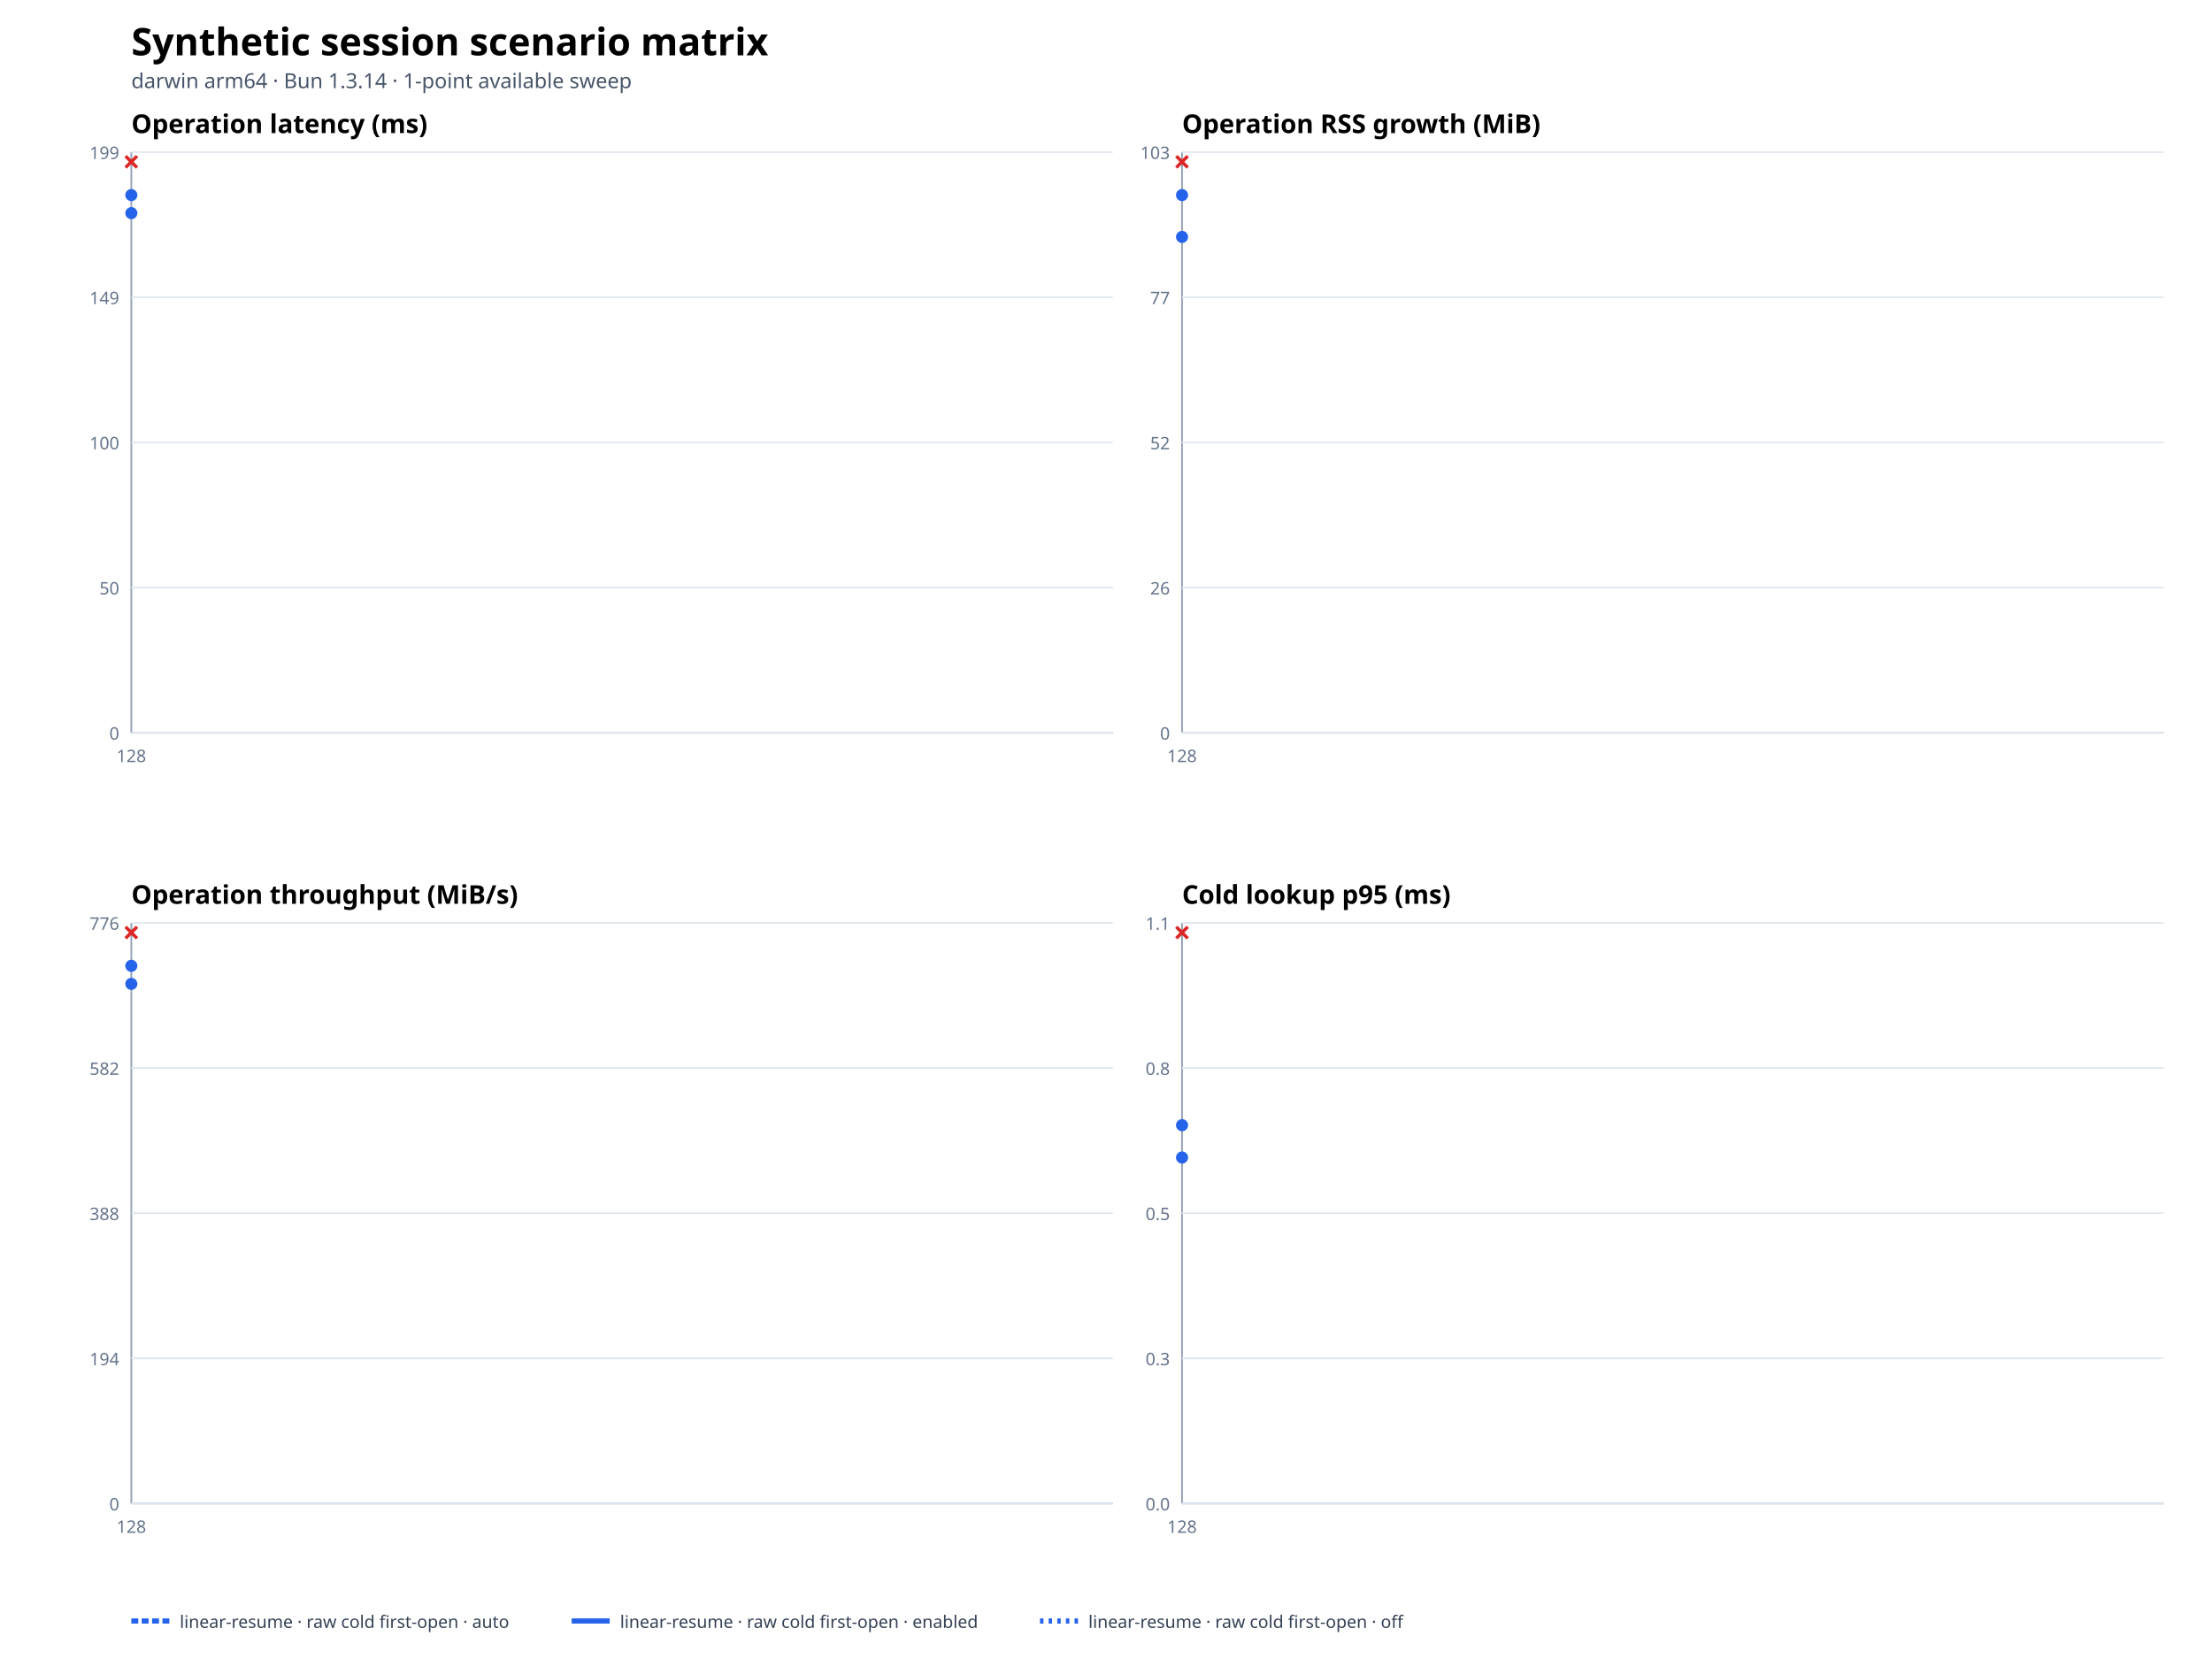
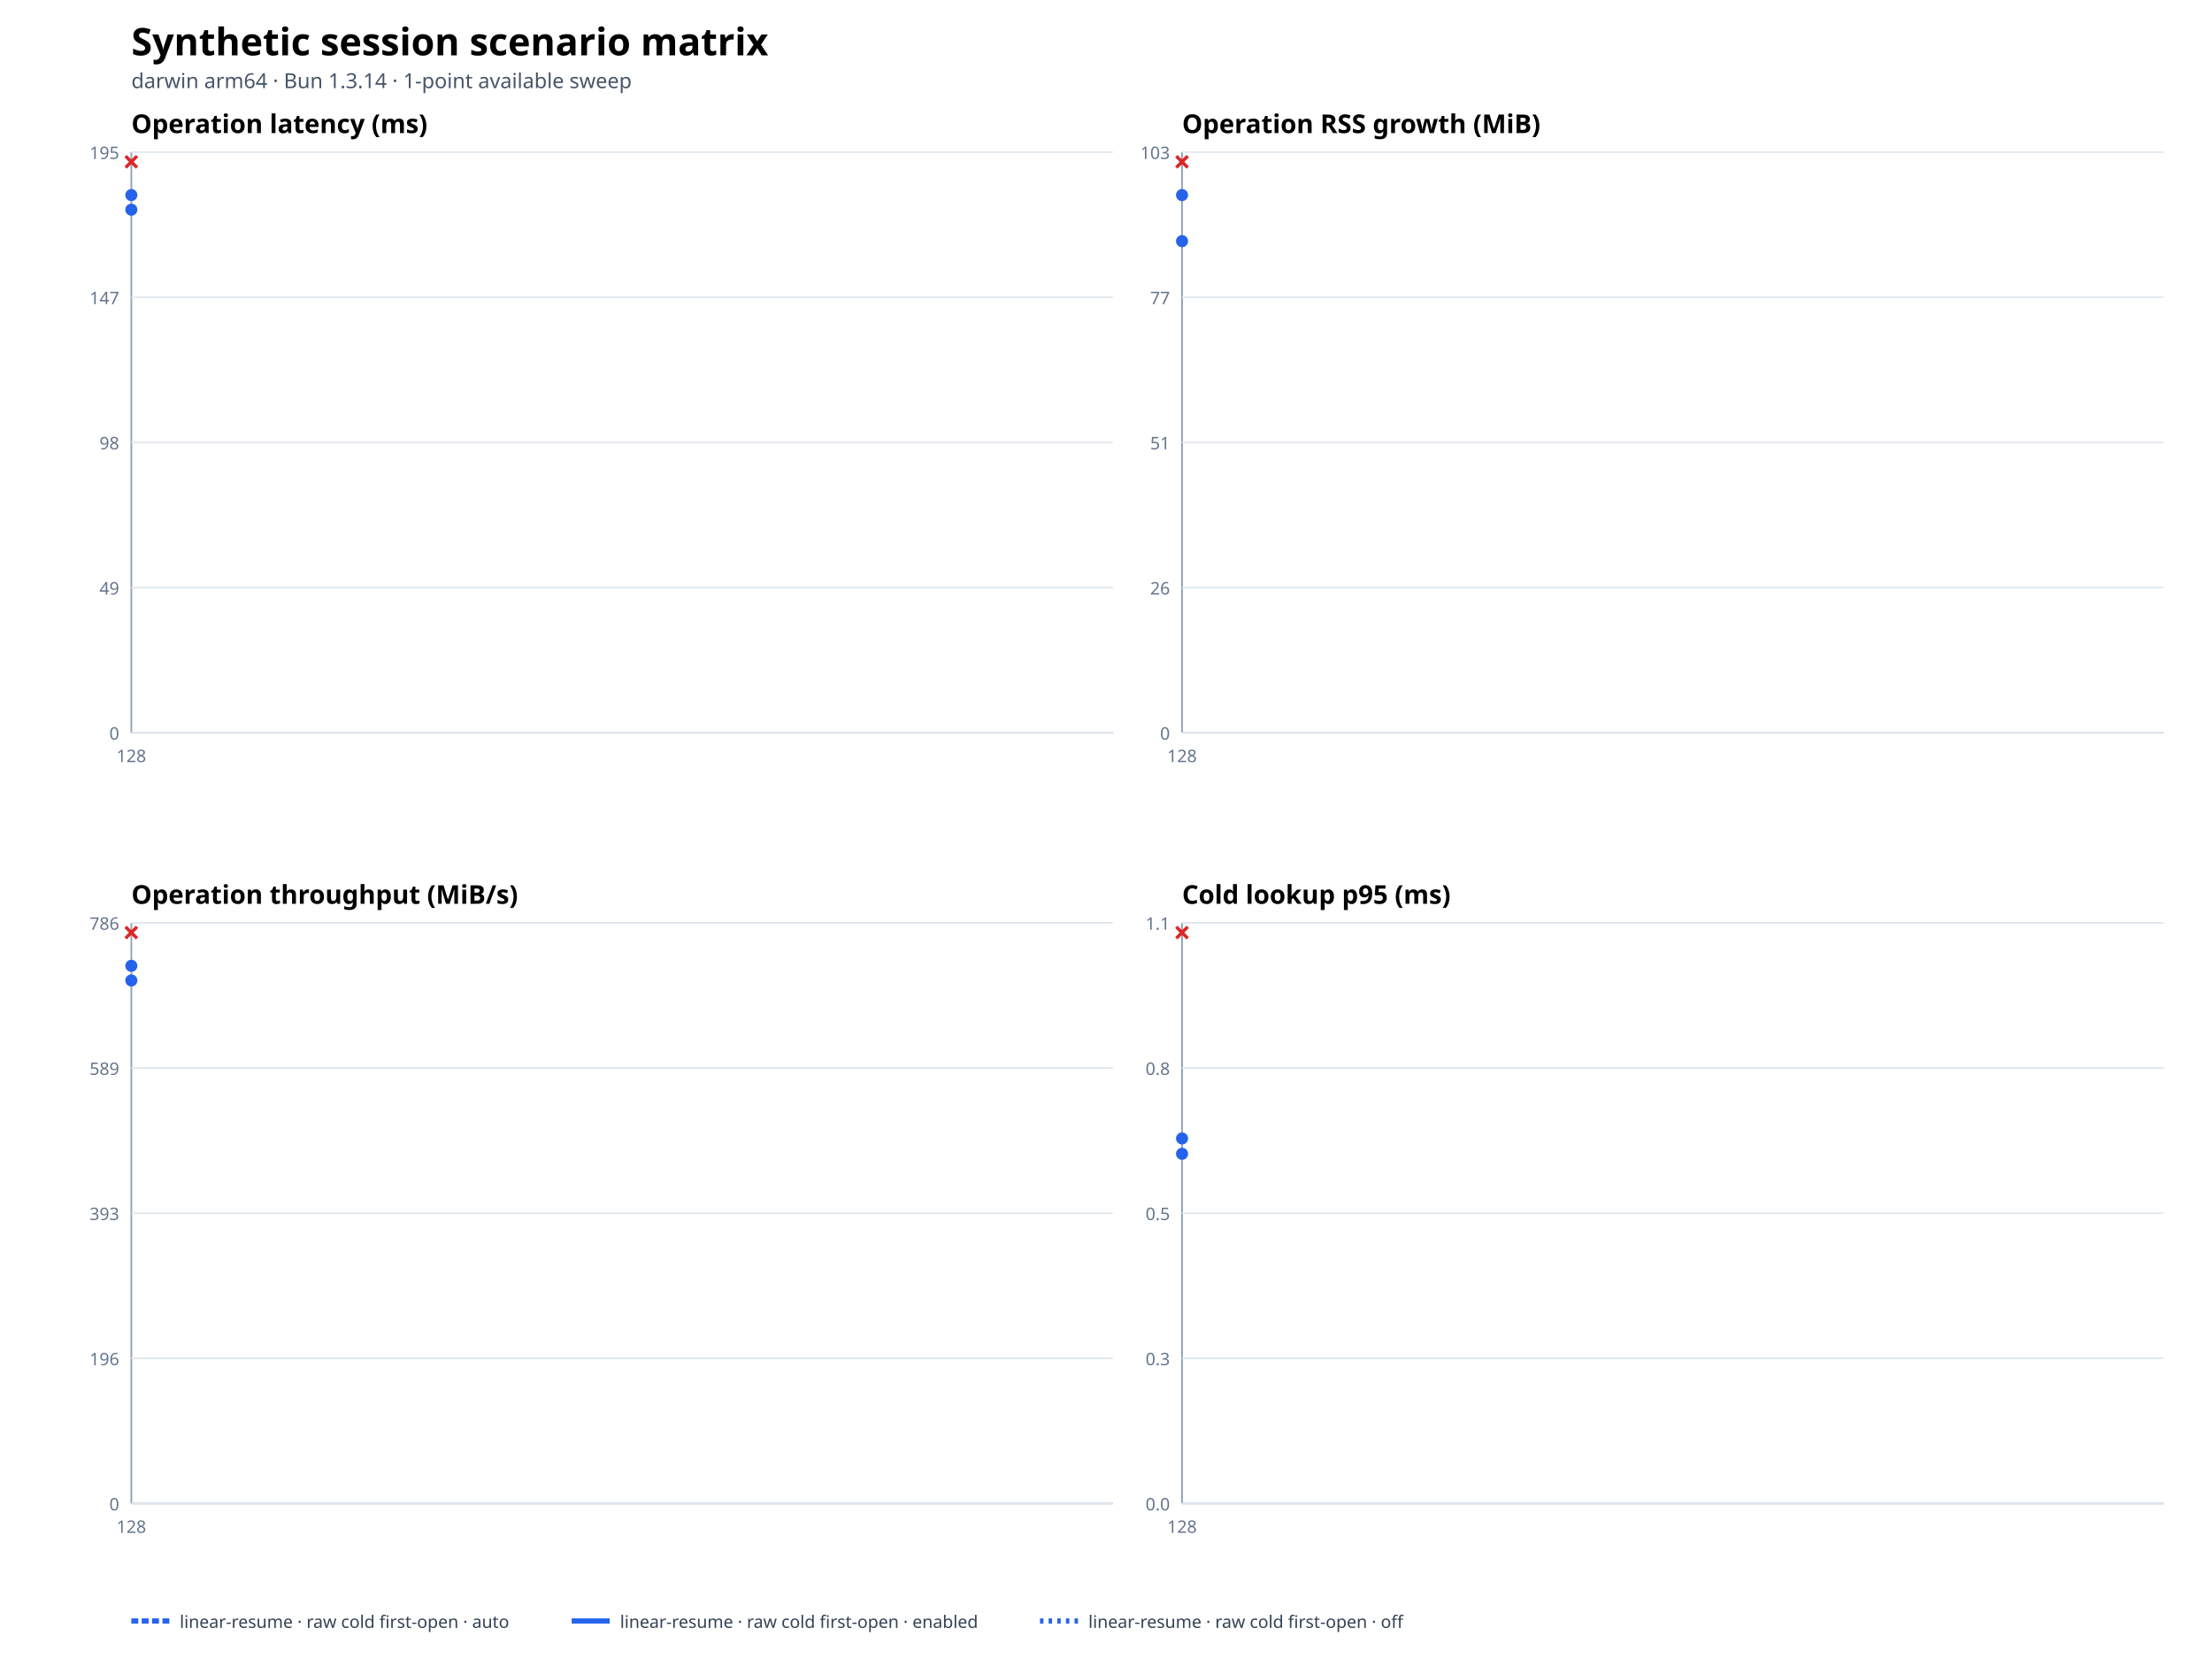
<svg xmlns="http://www.w3.org/2000/svg" width="1280" height="960" viewBox="0 0 1280 960">
  <rect width="100%" height="100%" fill="#ffffff" />
  <text x="76" y="32" font-family="system-ui,sans-serif" font-size="22" font-weight="700">Synthetic session scenario matrix</text>
  <text x="76" y="51" font-family="system-ui,sans-serif" font-size="12" fill="#475569">darwin arm64 · Bun 1.3.14 · 1-point available sweep</text>
  <text x="76" y="77" font-family="system-ui,sans-serif" font-size="15" font-weight="650">Operation latency (ms)</text>
  <line x1="76" y1="424" x2="644" y2="424" stroke="#94a3b8" />
  <line x1="76" y1="88" x2="76" y2="424" stroke="#94a3b8" />
  <line x1="76" y1="424" x2="644" y2="424" stroke="#e2e8f0" />
  <text x="69" y="428" text-anchor="end" font-family="system-ui,sans-serif" font-size="10" fill="#64748b">0</text>
  <line x1="76" y1="340" x2="644" y2="340" stroke="#e2e8f0" />
-   <text x="69" y="344" text-anchor="end" font-family="system-ui,sans-serif" font-size="10" fill="#64748b">50</text>
+   <text x="69" y="344" text-anchor="end" font-family="system-ui,sans-serif" font-size="10" fill="#64748b">49</text>
  <line x1="76" y1="256" x2="644" y2="256" stroke="#e2e8f0" />
-   <text x="69" y="260" text-anchor="end" font-family="system-ui,sans-serif" font-size="10" fill="#64748b">100</text>
+   <text x="69" y="260" text-anchor="end" font-family="system-ui,sans-serif" font-size="10" fill="#64748b">98</text>
  <line x1="76" y1="172" x2="644" y2="172" stroke="#e2e8f0" />
-   <text x="69" y="176" text-anchor="end" font-family="system-ui,sans-serif" font-size="10" fill="#64748b">149</text>
+   <text x="69" y="176" text-anchor="end" font-family="system-ui,sans-serif" font-size="10" fill="#64748b">147</text>
  <line x1="76" y1="88" x2="644" y2="88" stroke="#e2e8f0" />
-   <text x="69" y="92" text-anchor="end" font-family="system-ui,sans-serif" font-size="10" fill="#64748b">199</text>
+   <text x="69" y="92" text-anchor="end" font-family="system-ui,sans-serif" font-size="10" fill="#64748b">195</text>
  <text x="76" y="441" text-anchor="middle" font-family="system-ui,sans-serif" font-size="10" fill="#64748b">128</text>
+   <circle cx="76" cy="121.347" r="3.5" fill="#2563eb" />
  <circle cx="76" cy="112.889" r="3.5" fill="#2563eb" />
-   <circle cx="76" cy="123.33" r="3.5" fill="#2563eb" />
  <text x="76" y="100" text-anchor="middle" font-family="system-ui,sans-serif" font-size="18" font-weight="700" fill="#dc2626">×</text>
  <text x="684" y="77" font-family="system-ui,sans-serif" font-size="15" font-weight="650">Operation RSS growth (MiB)</text>
  <line x1="684" y1="424" x2="1252" y2="424" stroke="#94a3b8" />
  <line x1="684" y1="88" x2="684" y2="424" stroke="#94a3b8" />
  <line x1="684" y1="424" x2="1252" y2="424" stroke="#e2e8f0" />
  <text x="677" y="428" text-anchor="end" font-family="system-ui,sans-serif" font-size="10" fill="#64748b">0</text>
  <line x1="684" y1="340" x2="1252" y2="340" stroke="#e2e8f0" />
  <text x="677" y="344" text-anchor="end" font-family="system-ui,sans-serif" font-size="10" fill="#64748b">26</text>
  <line x1="684" y1="256" x2="1252" y2="256" stroke="#e2e8f0" />
-   <text x="677" y="260" text-anchor="end" font-family="system-ui,sans-serif" font-size="10" fill="#64748b">52</text>
+   <text x="677" y="260" text-anchor="end" font-family="system-ui,sans-serif" font-size="10" fill="#64748b">51</text>
  <line x1="684" y1="172" x2="1252" y2="172" stroke="#e2e8f0" />
  <text x="677" y="176" text-anchor="end" font-family="system-ui,sans-serif" font-size="10" fill="#64748b">77</text>
  <line x1="684" y1="88" x2="1252" y2="88" stroke="#e2e8f0" />
  <text x="677" y="92" text-anchor="end" font-family="system-ui,sans-serif" font-size="10" fill="#64748b">103</text>
  <text x="684" y="441" text-anchor="middle" font-family="system-ui,sans-serif" font-size="10" fill="#64748b">128</text>
+   <circle cx="684" cy="139.548" r="3.5" fill="#2563eb" />
  <circle cx="684" cy="112.889" r="3.5" fill="#2563eb" />
-   <circle cx="684" cy="137.099" r="3.5" fill="#2563eb" />
  <text x="684" y="100" text-anchor="middle" font-family="system-ui,sans-serif" font-size="18" font-weight="700" fill="#dc2626">×</text>
  <text x="76" y="523" font-family="system-ui,sans-serif" font-size="15" font-weight="650">Operation throughput (MiB/s)</text>
  <line x1="76" y1="870" x2="644" y2="870" stroke="#94a3b8" />
  <line x1="76" y1="534" x2="76" y2="870" stroke="#94a3b8" />
  <line x1="76" y1="870" x2="644" y2="870" stroke="#e2e8f0" />
  <text x="69" y="874" text-anchor="end" font-family="system-ui,sans-serif" font-size="10" fill="#64748b">0</text>
  <line x1="76" y1="786" x2="644" y2="786" stroke="#e2e8f0" />
-   <text x="69" y="790" text-anchor="end" font-family="system-ui,sans-serif" font-size="10" fill="#64748b">194</text>
+   <text x="69" y="790" text-anchor="end" font-family="system-ui,sans-serif" font-size="10" fill="#64748b">196</text>
  <line x1="76" y1="702" x2="644" y2="702" stroke="#e2e8f0" />
-   <text x="69" y="706" text-anchor="end" font-family="system-ui,sans-serif" font-size="10" fill="#64748b">388</text>
+   <text x="69" y="706" text-anchor="end" font-family="system-ui,sans-serif" font-size="10" fill="#64748b">393</text>
  <line x1="76" y1="618" x2="644" y2="618" stroke="#e2e8f0" />
-   <text x="69" y="622" text-anchor="end" font-family="system-ui,sans-serif" font-size="10" fill="#64748b">582</text>
+   <text x="69" y="622" text-anchor="end" font-family="system-ui,sans-serif" font-size="10" fill="#64748b">589</text>
  <line x1="76" y1="534" x2="644" y2="534" stroke="#e2e8f0" />
-   <text x="69" y="538" text-anchor="end" font-family="system-ui,sans-serif" font-size="10" fill="#64748b">776</text>
+   <text x="69" y="538" text-anchor="end" font-family="system-ui,sans-serif" font-size="10" fill="#64748b">786</text>
  <text x="76" y="887" text-anchor="middle" font-family="system-ui,sans-serif" font-size="10" fill="#64748b">128</text>
-   <circle cx="76" cy="569.33" r="3.5" fill="#2563eb" />
  <circle cx="76" cy="558.889" r="3.5" fill="#2563eb" />
+   <circle cx="76" cy="567.347" r="3.5" fill="#2563eb" />
  <text x="76" y="546" text-anchor="middle" font-family="system-ui,sans-serif" font-size="18" font-weight="700" fill="#dc2626">×</text>
  <text x="684" y="523" font-family="system-ui,sans-serif" font-size="15" font-weight="650">Cold lookup p95 (ms)</text>
  <line x1="684" y1="870" x2="1252" y2="870" stroke="#94a3b8" />
  <line x1="684" y1="534" x2="684" y2="870" stroke="#94a3b8" />
  <line x1="684" y1="870" x2="1252" y2="870" stroke="#e2e8f0" />
  <text x="677" y="874" text-anchor="end" font-family="system-ui,sans-serif" font-size="10" fill="#64748b">0.0</text>
  <line x1="684" y1="786" x2="1252" y2="786" stroke="#e2e8f0" />
  <text x="677" y="790" text-anchor="end" font-family="system-ui,sans-serif" font-size="10" fill="#64748b">0.3</text>
  <line x1="684" y1="702" x2="1252" y2="702" stroke="#e2e8f0" />
  <text x="677" y="706" text-anchor="end" font-family="system-ui,sans-serif" font-size="10" fill="#64748b">0.5</text>
  <line x1="684" y1="618" x2="1252" y2="618" stroke="#e2e8f0" />
  <text x="677" y="622" text-anchor="end" font-family="system-ui,sans-serif" font-size="10" fill="#64748b">0.8</text>
  <line x1="684" y1="534" x2="1252" y2="534" stroke="#e2e8f0" />
  <text x="677" y="538" text-anchor="end" font-family="system-ui,sans-serif" font-size="10" fill="#64748b">1.1</text>
  <text x="684" y="887" text-anchor="middle" font-family="system-ui,sans-serif" font-size="10" fill="#64748b">128</text>
-   <circle cx="684" cy="651.107" r="3.5" fill="#2563eb" />
-   <circle cx="684" cy="669.813" r="3.5" fill="#2563eb" />
+   <circle cx="684" cy="667.661" r="3.5" fill="#2563eb" />
+   <circle cx="684" cy="658.781" r="3.5" fill="#2563eb" />
  <text x="684" y="546" text-anchor="middle" font-family="system-ui,sans-serif" font-size="18" font-weight="700" fill="#dc2626">×</text>
  <line x1="76" y1="938" x2="98" y2="938" stroke="#2563eb" stroke-width="3" stroke-dasharray="4 2" />
  <text x="104" y="942" font-family="system-ui,sans-serif" font-size="10" fill="#334155">linear-resume · raw cold first-open · auto</text>
  <line x1="330.8" y1="938" x2="352.8" y2="938" stroke="#2563eb" stroke-width="3" />
  <text x="358.8" y="942" font-family="system-ui,sans-serif" font-size="10" fill="#334155">linear-resume · raw cold first-open · enabled</text>
  <line x1="601.8" y1="938" x2="623.8" y2="938" stroke="#2563eb" stroke-width="3" stroke-dasharray="2 3" />
  <text x="629.8" y="942" font-family="system-ui,sans-serif" font-size="10" fill="#334155">linear-resume · raw cold first-open · off</text>
</svg>
